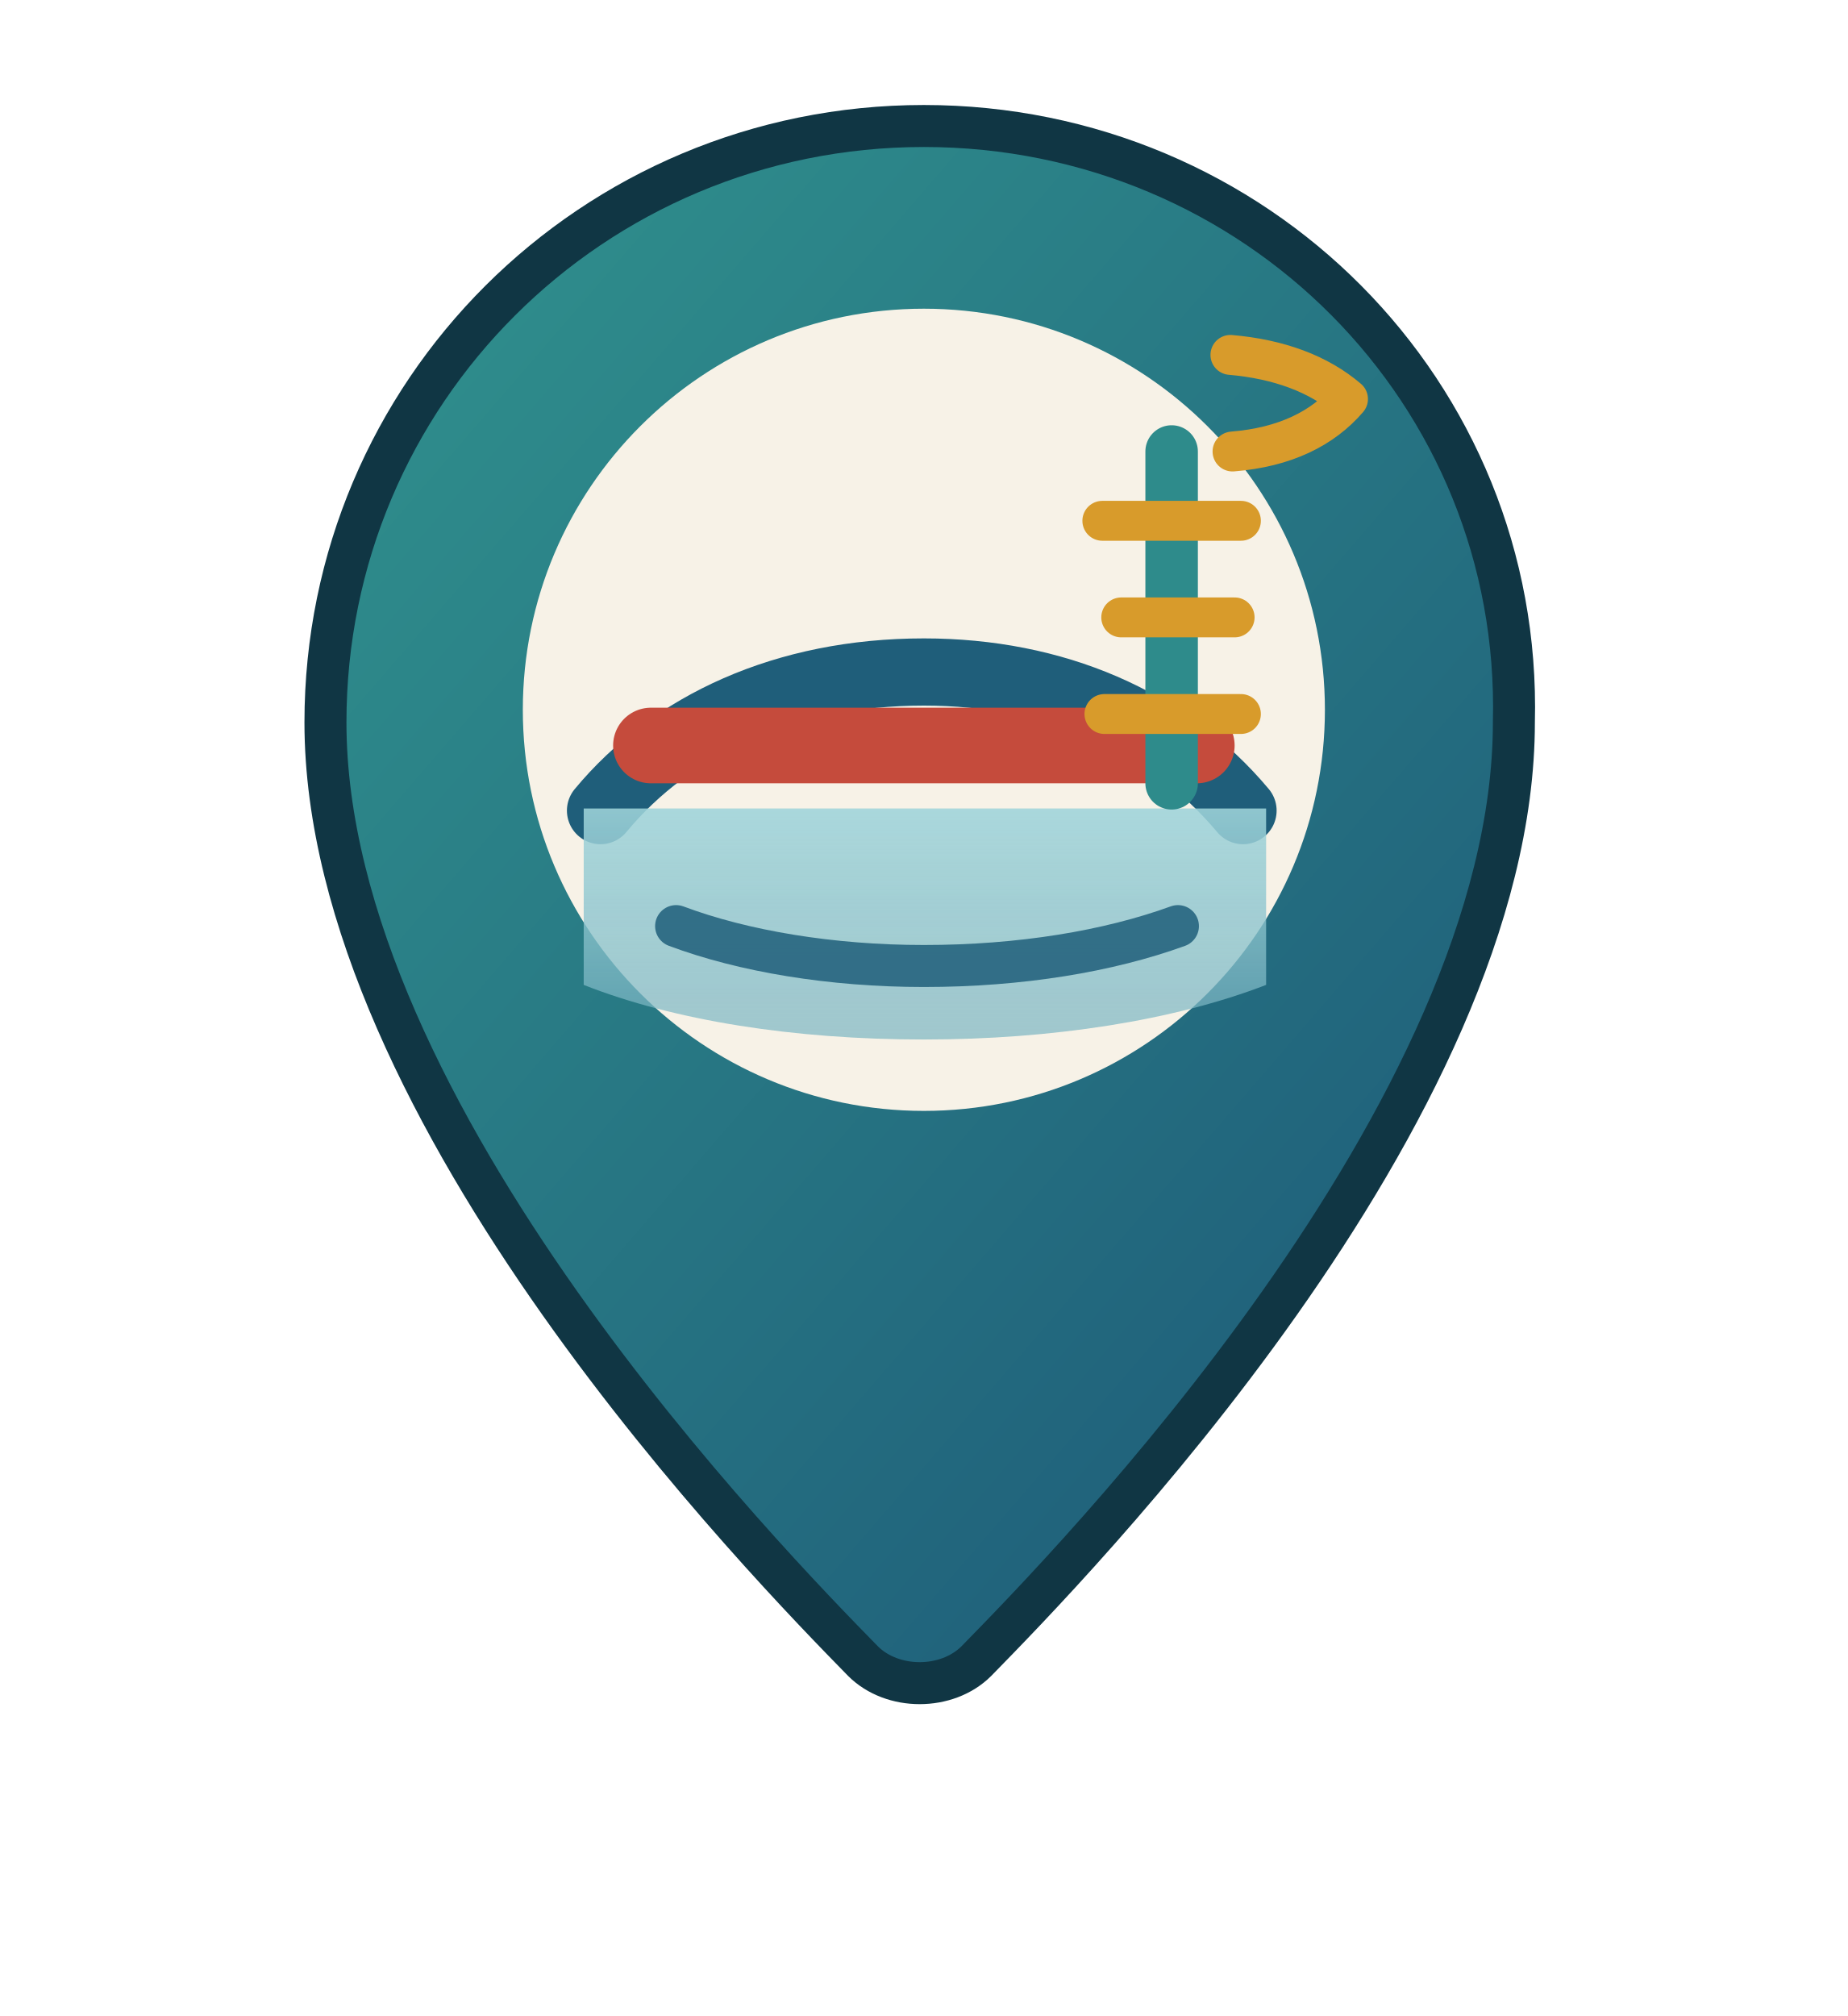
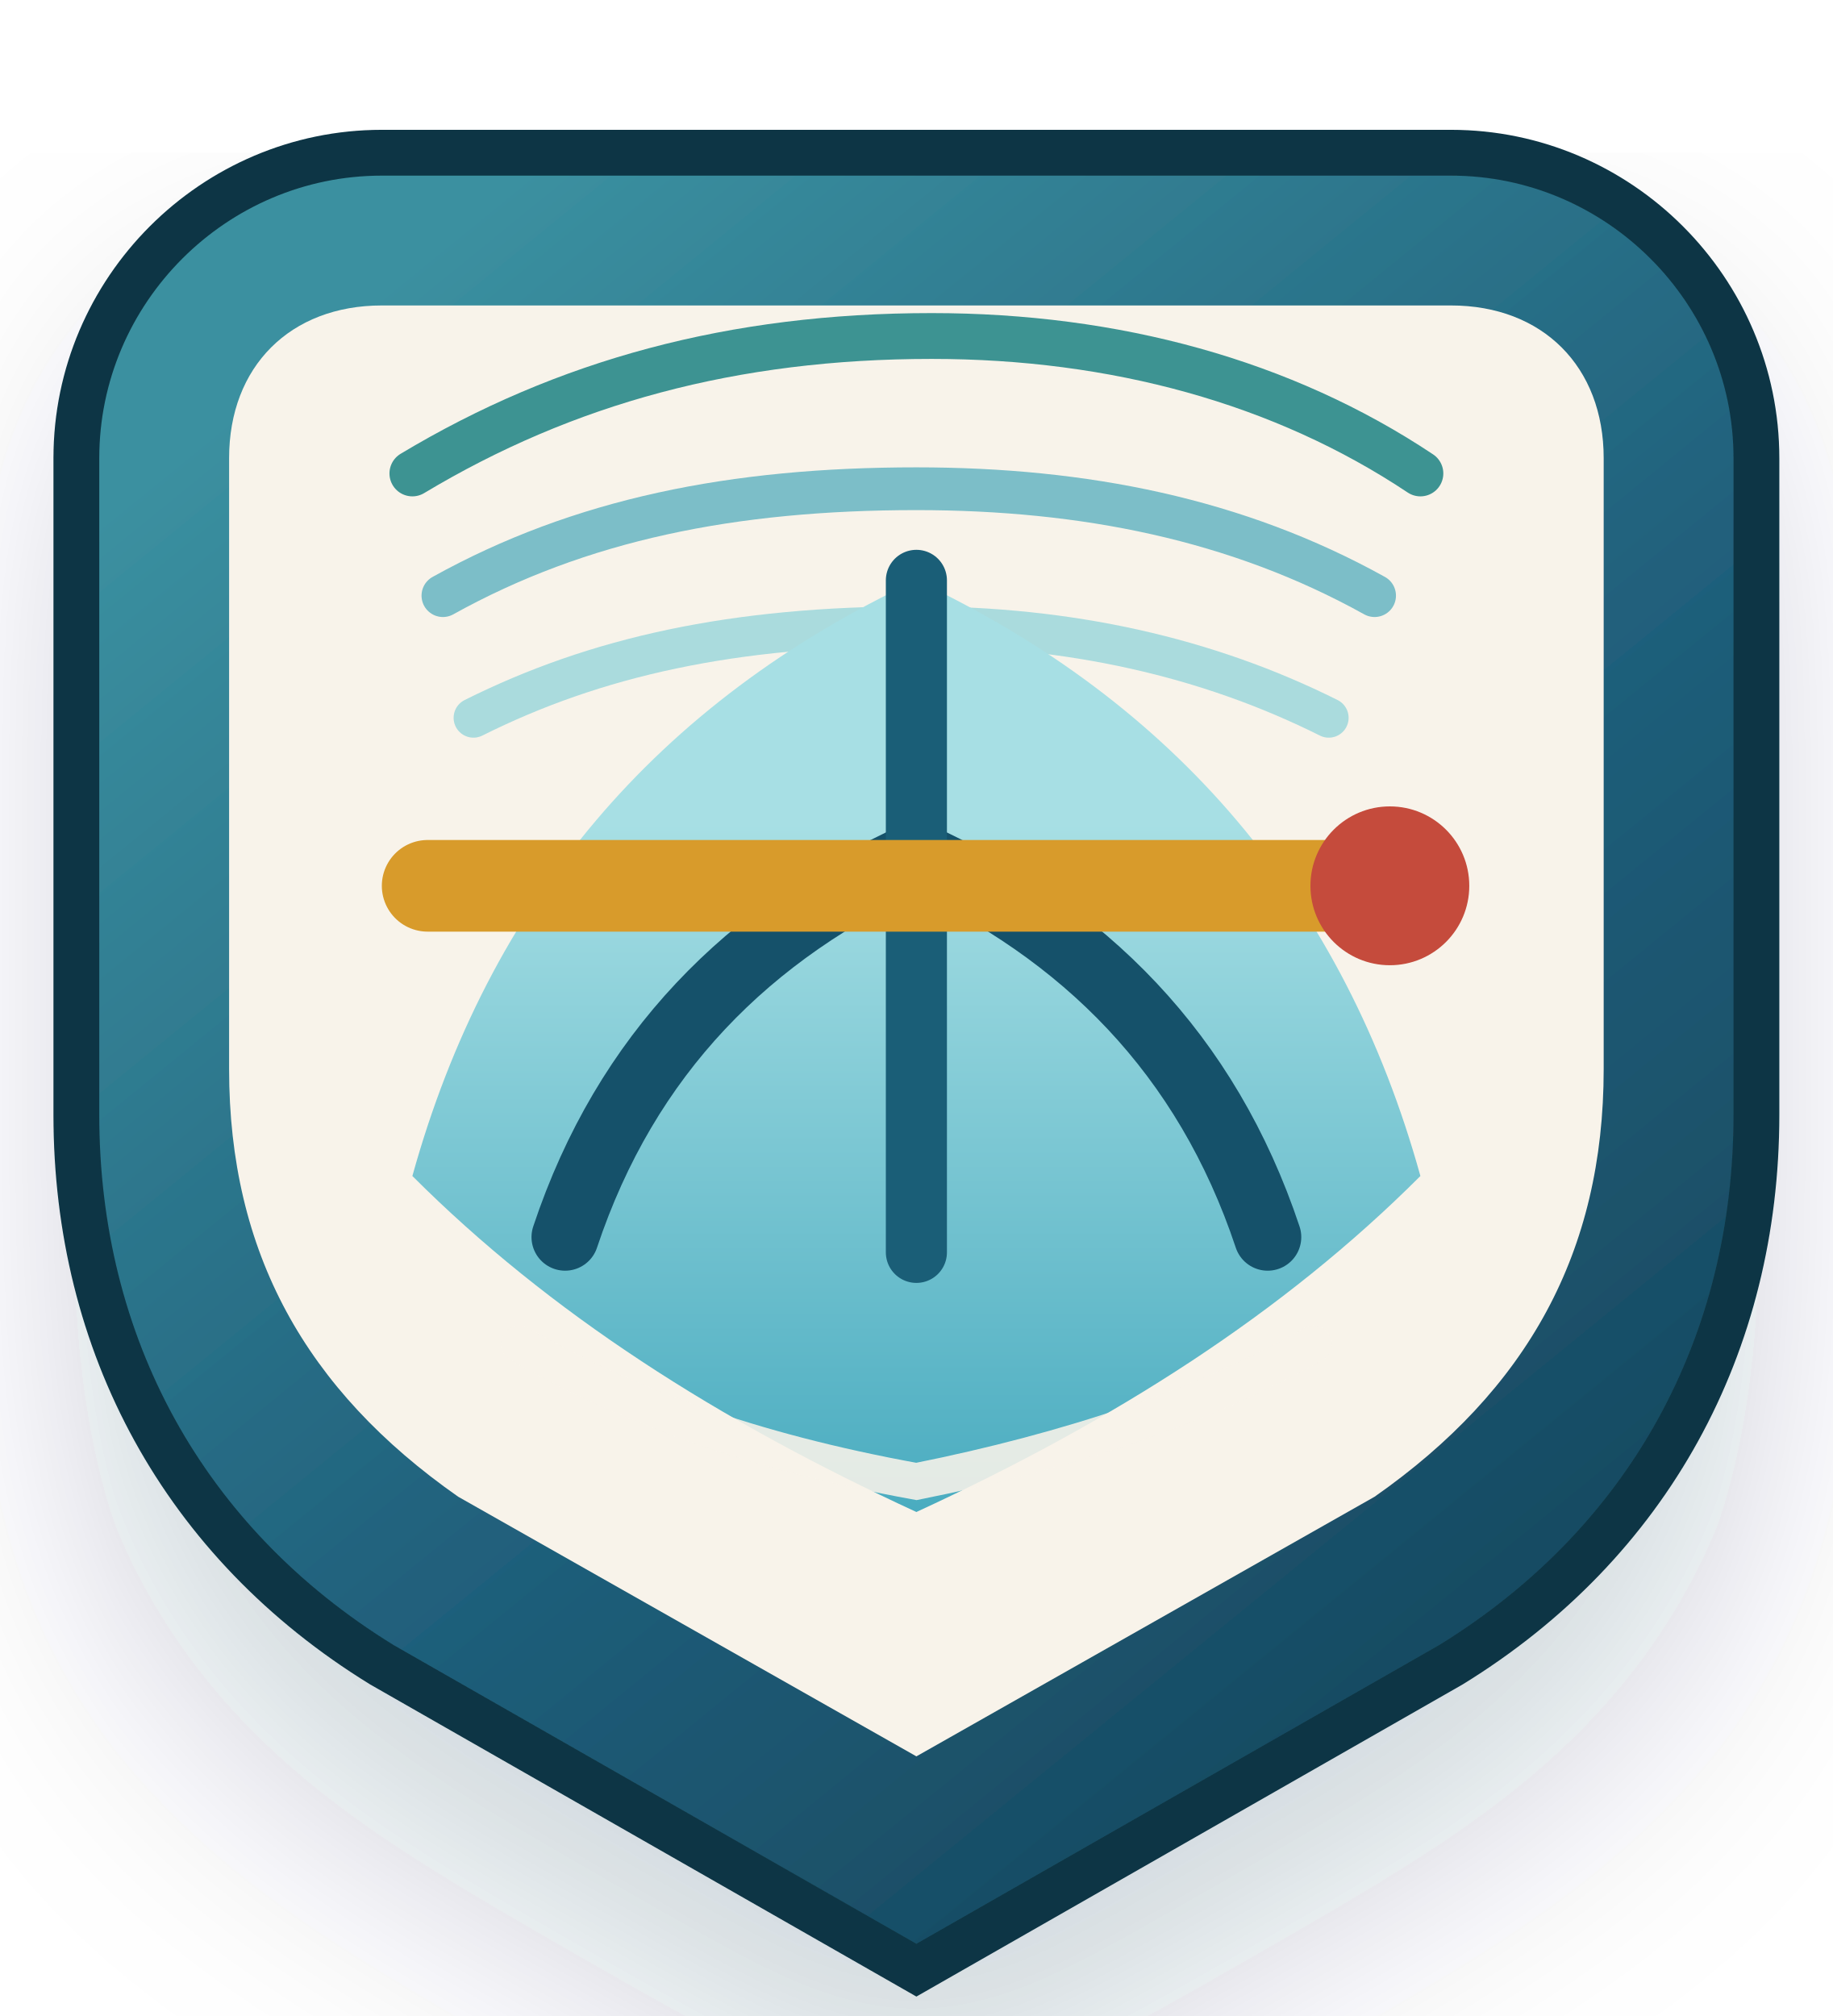
- <svg xmlns="http://www.w3.org/2000/svg" viewBox="0 0 88 96" role="img" aria-labelledby="title desc">
+ <svg xmlns="http://www.w3.org/2000/svg" viewBox="0 0 120 132" role="img" aria-labelledby="title desc">
  <defs>
-     <linearGradient id="pinFill" x1="16%" y1="12%" x2="84%" y2="88%">
-       <stop offset="0%" stop-color="#2E8B8B" />
-       <stop offset="100%" stop-color="#1F5E7A" />
+     <linearGradient id="shieldFill" x1="18%" y1="8%" x2="82%" y2="92%">
+       <stop offset="0%" stop-color="#3B90A0" />
+       <stop offset="58%" stop-color="#1F5E7A" />
+       <stop offset="100%" stop-color="#16475D" />
    </linearGradient>
-     <linearGradient id="waterFill" x1="0%" y1="0%" x2="0%" y2="100%">
-       <stop offset="0%" stop-color="#9FD4DA" stop-opacity="0.92" />
-       <stop offset="100%" stop-color="#77B3C1" stop-opacity="0.72" />
+     <linearGradient id="waterFill" x1="50%" y1="26%" x2="50%" y2="100%">
+       <stop offset="0%" stop-color="#A7DFE4" />
+       <stop offset="100%" stop-color="#4AACC0" />
    </linearGradient>
+     <filter id="shadow" x="-20%" y="-20%" width="140%" height="160%">
+       <feDropShadow dx="0" dy="10" stdDeviation="8" flood-color="#113745" flood-opacity="0.18" />
+     </filter>
  </defs>
-   <path d="M44 6C28.2 6 15.5 18.7 15.5 34.4c0 18.6 21.2 40.2 25.6 44.7 1.4 1.4 4 1.4 5.4 0 4.4-4.5 25.6-26.1 25.6-44.7C72.5 18.7 59.8 6 44 6Z" fill="url(#pinFill)" stroke="#103644" stroke-width="2" />
-   <circle cx="44" cy="33.8" r="19.1" fill="#F7F2E7" />
-   <path d="M28.6 38.6c3.4-4.1 8.8-6.6 15.4-6.6 6.2 0 11.6 2.3 15.2 6.6" fill="none" stroke="#1F5E7A" stroke-width="3.2" stroke-linecap="round" />
-   <path d="M27.8 38.5h32.5v8.4c-4.4 1.7-10.2 2.6-16.3 2.6-6.2 0-11.9-.9-16.2-2.6Z" fill="url(#waterFill)" opacity="0.95" />
-   <path d="M32.2 44.1c3.2 1.2 7.4 1.9 11.8 1.9 4.6 0 8.8-.7 12.1-1.9" fill="none" stroke="#1F5E7A" stroke-width="2" stroke-linecap="round" opacity="0.85" />
-   <path d="M31 35.5h26" fill="none" stroke="#C54B3C" stroke-width="3.6" stroke-linecap="round" />
-   <path d="M55.8 21.5v15.8" fill="none" stroke="#2E8B8B" stroke-width="2.5" stroke-linecap="round" />
-   <path d="M52.5 24.8h6.6M53.4 29.4h5.4M52.6 34h6.5" fill="none" stroke="#D89B2B" stroke-width="1.9" stroke-linecap="round" />
-   <path d="M58.6 16.9c2.3.2 4.2.9 5.6 2.1-1.2 1.4-3 2.3-5.5 2.5" fill="none" stroke="#D89B2B" stroke-width="1.9" stroke-linecap="round" stroke-linejoin="round" />
+   <path d="M25 10h70c11 0 20 9 20 20v43c0 15-7 28-20 36l-35 20-35-20C12 101 5 88 5 73V30C5 19 14 10 25 10Z" fill="url(#shieldFill)" stroke="#0F3644" stroke-width="3" filter="url(#shadow)" />
+   <path d="M25 20h70c6 0 10 4 10 10v40c0 12-5 21-15 28L60 115 30 98C20 91 15 82 15 70V30c0-6 4-10 10-10Z" fill="#F8F3EA" />
+   <path d="M27 31c10-6 21-9 34-9 12 0 23 3 32 9" fill="none" stroke="#2E8B8B" stroke-width="3" stroke-linecap="round" opacity="0.92" />
+   <path d="M29 39c9-5 19-7 31-7 11 0 21 2 30 7" fill="none" stroke="#6CB7C3" stroke-width="2.8" stroke-linecap="round" opacity="0.88" />
+   <path d="M31 47c8-4 17-6 29-6 10 0 19 2 27 6" fill="none" stroke="#99D6DB" stroke-width="2.6" stroke-linecap="round" opacity="0.82" />
+   <path d="M27 77c5-18 16-31 33-39 17 8 28 21 33 39-9 9-20 16-33 22-13-6-24-13-33-22Z" fill="url(#waterFill)" />
+   <path d="M37 81c4-12 12-20 23-25 11 5 19 13 23 25" fill="none" stroke="#15516A" stroke-width="4.4" stroke-linecap="round" stroke-linejoin="round" />
+   <path d="M60 38v44" fill="none" stroke="#1A5E77" stroke-width="4" stroke-linecap="round" />
+   <path d="M28 58h64" fill="none" stroke="#D89B2B" stroke-width="6" stroke-linecap="round" />
+   <circle cx="91" cy="58" r="5.2" fill="#C54B3C" />
+   <path d="M34 88c7 4 15 7 26 9 10-2 19-5 26-9" fill="none" stroke="#F8F3EA" stroke-width="2.4" stroke-linecap="round" opacity="0.88" />
</svg>
